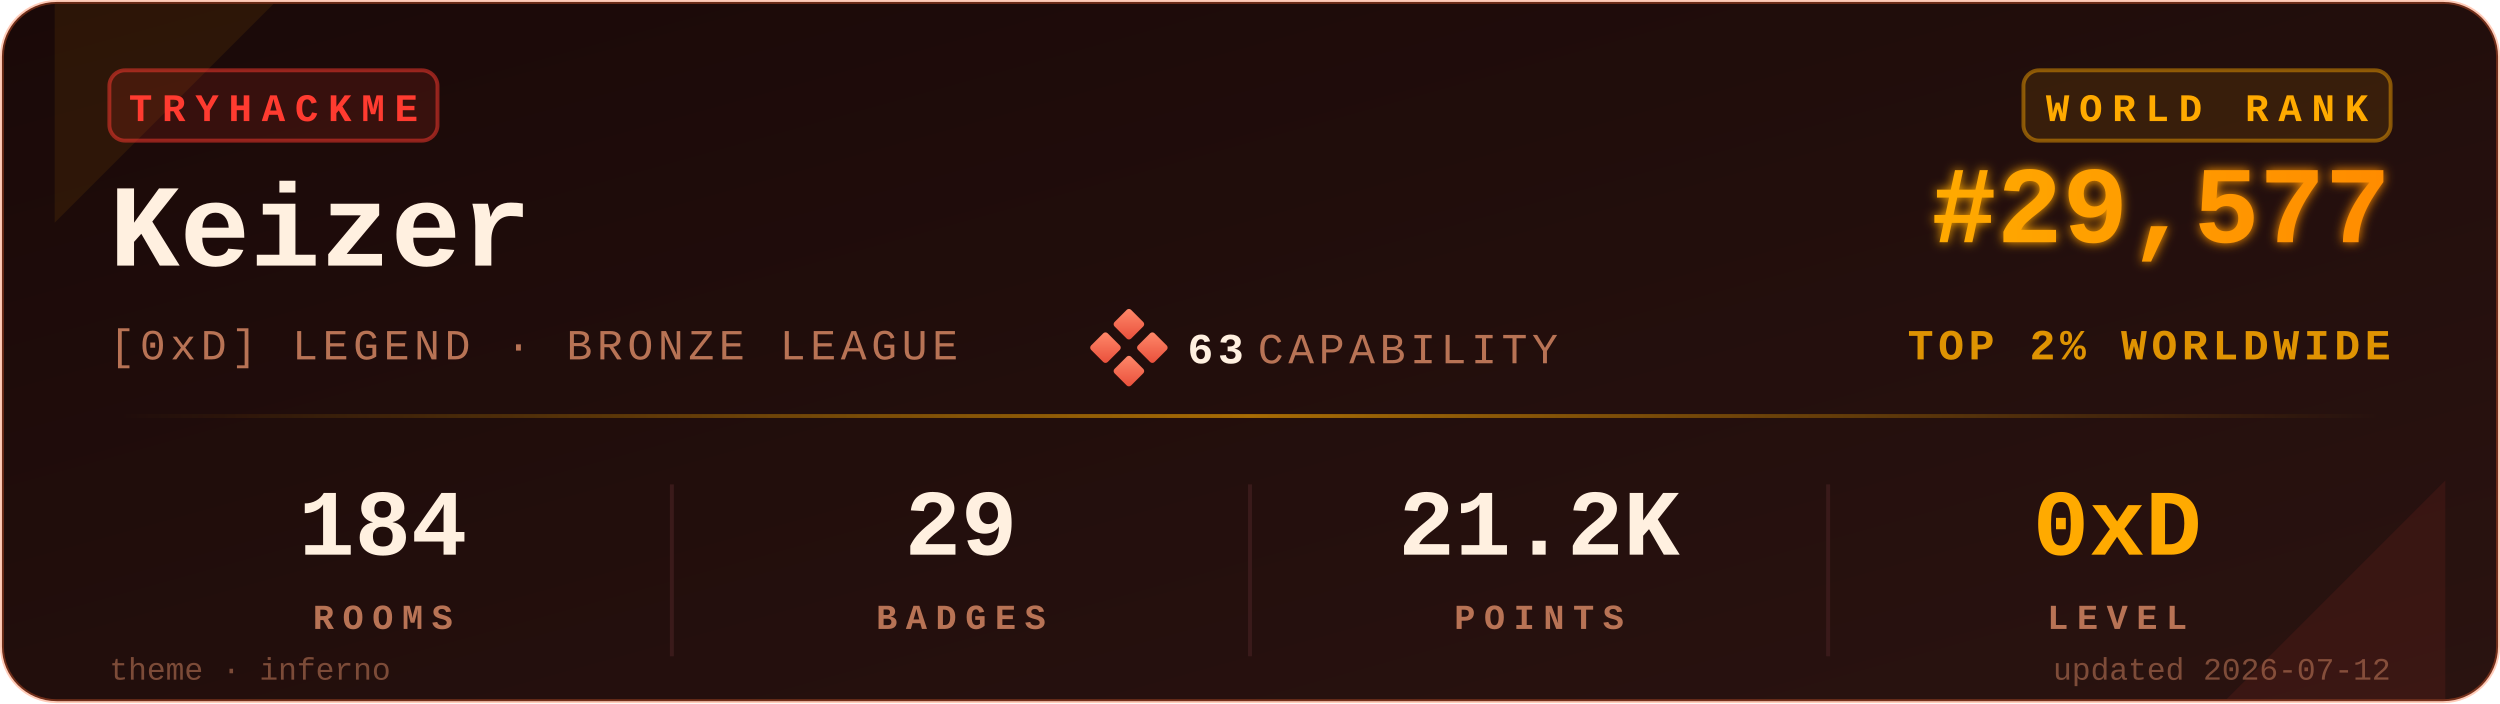
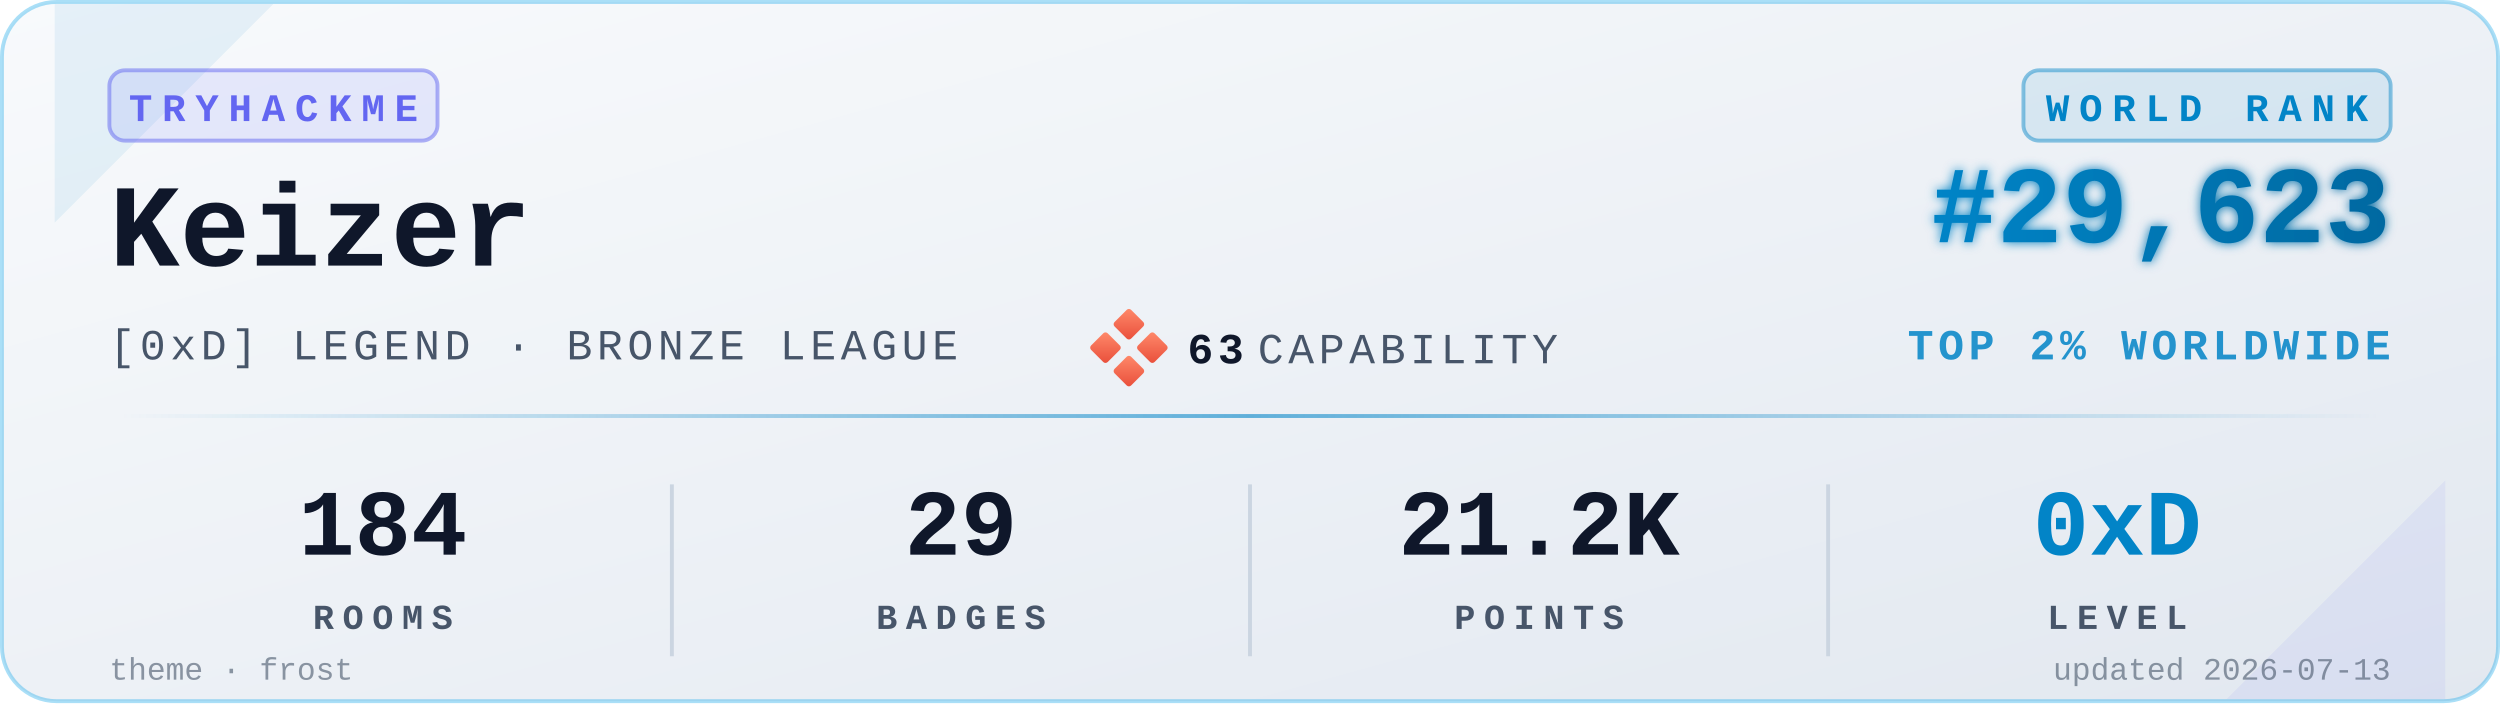
<svg xmlns="http://www.w3.org/2000/svg" viewBox="0 0 640 180" width="640" height="180" role="img" aria-label="TryHackMe stats for Keizer">
  <defs>
    <linearGradient id="bgGrad" x1="0" y1="0" x2="1" y2="1">
-       <stop offset="0%" stop-color="#1a0908" />
-       <stop offset="100%" stop-color="#2a1310" />
+       <stop offset="0%" stop-color="#f8fafc" />
+       <stop offset="100%" stop-color="#e2e8f0" />
    </linearGradient>
    <linearGradient id="rankGrad" x1="0" y1="0" x2="1" y2="0">
-       <stop offset="0%" stop-color="#FFAA00" />
-       <stop offset="100%" stop-color="#FF8C00" />
+       <stop offset="0%" stop-color="#0284C7" />
+       <stop offset="100%" stop-color="#0369A1" />
    </linearGradient>
    <linearGradient id="accentGrad" x1="0" y1="0" x2="1" y2="0">
-       <stop offset="0%" stop-color="#FFAA00" stop-opacity="0" />
-       <stop offset="50%" stop-color="#FFAA00" stop-opacity="0.6" />
-       <stop offset="100%" stop-color="#FFAA00" stop-opacity="0" />
+       <stop offset="0%" stop-color="#0284C7" stop-opacity="0" />
+       <stop offset="50%" stop-color="#0284C7" stop-opacity="0.6" />
+       <stop offset="100%" stop-color="#0284C7" stop-opacity="0" />
    </linearGradient>
    <linearGradient id="capGrad" x1="0" y1="0" x2="1" y2="1">
      <stop offset="0%" stop-color="#ff8a6b" />
      <stop offset="100%" stop-color="#e94e3a" />
    </linearGradient>
    <filter id="glow" x="-20%" y="-20%" width="140%" height="140%">
      <feGaussianBlur stdDeviation="1.4" result="b" />
      <feMerge>
        <feMergeNode in="b" />
        <feMergeNode in="SourceGraphic" />
      </feMerge>
    </filter>
  </defs>
-   <rect x="0.5" y="0.5" width="639" height="179" rx="14" ry="14" fill="url(#bgGrad)" stroke="#FF6B35" stroke-opacity="0.35" stroke-width="1" />
-   <path d="M 14,1 L 70,1 L 14,57 Z" fill="#FFAA00" opacity="0.08" />
-   <path d="M 626,179 L 570,179 L 626,123 Z" fill="#FF3B30" opacity="0.08" />
+   <rect x="0.5" y="0.5" width="639" height="179" rx="14" ry="14" fill="url(#bgGrad)" stroke="#0EA5E9" stroke-opacity="0.35" stroke-width="1" />
+   <path d="M 14,1 L 70,1 L 14,57 Z" fill="#0284C7" opacity="0.08" />
+   <path d="M 626,179 L 570,179 L 626,123 Z" fill="#6366F1" opacity="0.08" />
  <g transform="translate(28,18)">
-     <rect x="0" y="0" width="84" height="18" rx="4" ry="4" fill="#FF3B30" fill-opacity="0.12" stroke="#FF3B30" stroke-opacity="0.5" />
-     <text x="42" y="13" fill="#FF3B30" font-family="ui-monospace,'SF Mono','Menlo','Cascadia Code','Consolas','Liberation Mono',monospace" font-size="10" font-weight="700" letter-spacing="2.5" text-anchor="middle">TRYHACKME</text>
+     <rect x="0" y="0" width="84" height="18" rx="4" ry="4" fill="#6366F1" fill-opacity="0.12" stroke="#6366F1" stroke-opacity="0.5" />
+     <text x="42" y="13" fill="#6366F1" font-family="ui-monospace,'SF Mono','Menlo','Cascadia Code','Consolas','Liberation Mono',monospace" font-size="10" font-weight="700" letter-spacing="2.5" text-anchor="middle">TRYHACKME</text>
  </g>
-   <text x="28" y="68" fill="#FFF0E0" font-family="ui-monospace,'SF Mono','Menlo','Cascadia Code','Consolas','Liberation Mono',monospace" font-size="30" font-weight="700">Keizer</text>
-   <text x="28" y="92" fill="#B87355" font-family="ui-monospace,'SF Mono','Menlo','Cascadia Code','Consolas','Liberation Mono',monospace" font-size="11" font-weight="500" letter-spacing="1.2">[0xD] LEGEND · BRONZE LEAGUE</text>
+   <text x="28" y="68" fill="#0f172a" font-family="ui-monospace,'SF Mono','Menlo','Cascadia Code','Consolas','Liberation Mono',monospace" font-size="30" font-weight="700">Keizer</text>
+   <text x="28" y="92" fill="#475569" font-family="ui-monospace,'SF Mono','Menlo','Cascadia Code','Consolas','Liberation Mono',monospace" font-size="11" font-weight="500" letter-spacing="1.2">[0xD] LEGEND · BRONZE LEAGUE</text>
  <g transform="translate(280,80)">
    <rect x="6" y="0" width="6" height="6" rx="0.8" fill="url(#capGrad)" transform="rotate(45 9 3)" />
    <rect x="0" y="6" width="6" height="6" rx="0.8" fill="url(#capGrad)" transform="rotate(45 3 9)" />
    <rect x="12" y="6" width="6" height="6" rx="0.8" fill="url(#capGrad)" transform="rotate(45 15 9)" />
    <rect x="6" y="12" width="6" height="6" rx="0.8" fill="url(#capGrad)" transform="rotate(45 9 15)" />
-     <text x="24" y="13" fill="#FFF0E0" font-family="ui-monospace,'SF Mono','Menlo','Cascadia Code','Consolas','Liberation Mono',monospace" font-size="11" font-weight="700" letter-spacing="1.2">63</text>
-     <text x="42" y="13" fill="#B87355" font-family="ui-monospace,'SF Mono','Menlo','Cascadia Code','Consolas','Liberation Mono',monospace" font-size="11" font-weight="500" letter-spacing="1.2">CAPABILITY</text>
+     <text x="24" y="13" fill="#0f172a" font-family="ui-monospace,'SF Mono','Menlo','Cascadia Code','Consolas','Liberation Mono',monospace" font-size="11" font-weight="700" letter-spacing="1.2">63</text>
+     <text x="42" y="13" fill="#475569" font-family="ui-monospace,'SF Mono','Menlo','Cascadia Code','Consolas','Liberation Mono',monospace" font-size="11" font-weight="500" letter-spacing="1.2">CAPABILITY</text>
  </g>
  <g transform="translate(612,18)">
-     <rect x="-94" y="0" width="94" height="18" rx="4" ry="4" fill="#FFAA00" fill-opacity="0.10" stroke="#FFAA00" stroke-opacity="0.45" />
-     <text x="-47" y="13" fill="#FFAA00" font-family="ui-monospace,'SF Mono','Menlo','Cascadia Code','Consolas','Liberation Mono',monospace" font-size="10" font-weight="700" letter-spacing="2.5" text-anchor="middle">WORLD RANK</text>
+     <rect x="-94" y="0" width="94" height="18" rx="4" ry="4" fill="#0284C7" fill-opacity="0.10" stroke="#0284C7" stroke-opacity="0.45" />
+     <text x="-47" y="13" fill="#0284C7" font-family="ui-monospace,'SF Mono','Menlo','Cascadia Code','Consolas','Liberation Mono',monospace" font-size="10" font-weight="700" letter-spacing="2.5" text-anchor="middle">WORLD RANK</text>
  </g>
-   <text x="612" y="62" fill="url(#rankGrad)" font-family="ui-monospace,'SF Mono','Menlo','Cascadia Code','Consolas','Liberation Mono',monospace" font-size="28" font-weight="700" text-anchor="end" filter="url(#glow)">#29,577</text>
-   <text x="612" y="92" fill="#FFAA00" fill-opacity="0.85" font-family="ui-monospace,'SF Mono','Menlo','Cascadia Code','Consolas','Liberation Mono',monospace" font-size="11" font-weight="600" letter-spacing="1.2" text-anchor="end">TOP 2% WORLDWIDE</text>
+   <text x="612" y="62" fill="url(#rankGrad)" font-family="ui-monospace,'SF Mono','Menlo','Cascadia Code','Consolas','Liberation Mono',monospace" font-size="28" font-weight="700" text-anchor="end" filter="url(#glow)">#29,623</text>
+   <text x="612" y="92" fill="#0284C7" fill-opacity="0.85" font-family="ui-monospace,'SF Mono','Menlo','Cascadia Code','Consolas','Liberation Mono',monospace" font-size="11" font-weight="600" letter-spacing="1.2" text-anchor="end">TOP 2% WORLDWIDE</text>
  <rect x="28" y="106" width="584" height="1" fill="url(#accentGrad)" />
  <g font-family="ui-monospace,'SF Mono','Menlo','Cascadia Code','Consolas','Liberation Mono',monospace" text-anchor="middle">
-     <text x="98" y="142" fill="#FFF0E0" font-size="24" font-weight="700">184</text>
-     <text x="98" y="161" fill="#B87355" font-size="9" font-weight="600" letter-spacing="2.2">ROOMS</text>
-     <text x="246" y="142" fill="#FFF0E0" font-size="24" font-weight="700">29</text>
-     <text x="246" y="161" fill="#B87355" font-size="9" font-weight="600" letter-spacing="2.2">BADGES</text>
-     <text x="394" y="142" fill="#FFF0E0" font-size="24" font-weight="700">21.2K</text>
-     <text x="394" y="161" fill="#B87355" font-size="9" font-weight="600" letter-spacing="2.2">POINTS</text>
-     <text x="542" y="142" fill="#FFAA00" font-size="24" font-weight="700">0xD</text>
-     <text x="542" y="161" fill="#B87355" font-size="9" font-weight="600" letter-spacing="2.2">LEVEL</text>
+     <text x="98" y="142" fill="#0f172a" font-size="24" font-weight="700">184</text>
+     <text x="98" y="161" fill="#475569" font-size="9" font-weight="600" letter-spacing="2.2">ROOMS</text>
+     <text x="246" y="142" fill="#0f172a" font-size="24" font-weight="700">29</text>
+     <text x="246" y="161" fill="#475569" font-size="9" font-weight="600" letter-spacing="2.2">BADGES</text>
+     <text x="394" y="142" fill="#0f172a" font-size="24" font-weight="700">21.2K</text>
+     <text x="394" y="161" fill="#475569" font-size="9" font-weight="600" letter-spacing="2.2">POINTS</text>
+     <text x="542" y="142" fill="#0284C7" font-size="24" font-weight="700">0xD</text>
+     <text x="542" y="161" fill="#475569" font-size="9" font-weight="600" letter-spacing="2.2">LEVEL</text>
  </g>
-   <line x1="172" y1="124" x2="172" y2="168" stroke="#3a1a1a" stroke-width="1" />
-   <line x1="320" y1="124" x2="320" y2="168" stroke="#3a1a1a" stroke-width="1" />
-   <line x1="468" y1="124" x2="468" y2="168" stroke="#3a1a1a" stroke-width="1" />
-   <text x="28" y="174" fill="#B87355" fill-opacity="0.6" font-family="ui-monospace,'SF Mono','Menlo','Cascadia Code','Consolas','Liberation Mono',monospace" font-size="8" font-weight="500">theme · inferno</text>
-   <text x="612" y="174" fill="#B87355" fill-opacity="0.6" font-family="ui-monospace,'SF Mono','Menlo','Cascadia Code','Consolas','Liberation Mono',monospace" font-size="8" font-weight="500" text-anchor="end">updated 2026-07-12</text>
+   <line x1="172" y1="124" x2="172" y2="168" stroke="#cbd5e1" stroke-width="1" />
+   <line x1="320" y1="124" x2="320" y2="168" stroke="#cbd5e1" stroke-width="1" />
+   <line x1="468" y1="124" x2="468" y2="168" stroke="#cbd5e1" stroke-width="1" />
+   <text x="28" y="174" fill="#475569" fill-opacity="0.6" font-family="ui-monospace,'SF Mono','Menlo','Cascadia Code','Consolas','Liberation Mono',monospace" font-size="8" font-weight="500">theme · frost</text>
+   <text x="612" y="174" fill="#475569" fill-opacity="0.6" font-family="ui-monospace,'SF Mono','Menlo','Cascadia Code','Consolas','Liberation Mono',monospace" font-size="8" font-weight="500" text-anchor="end">updated 2026-07-13</text>
</svg>
